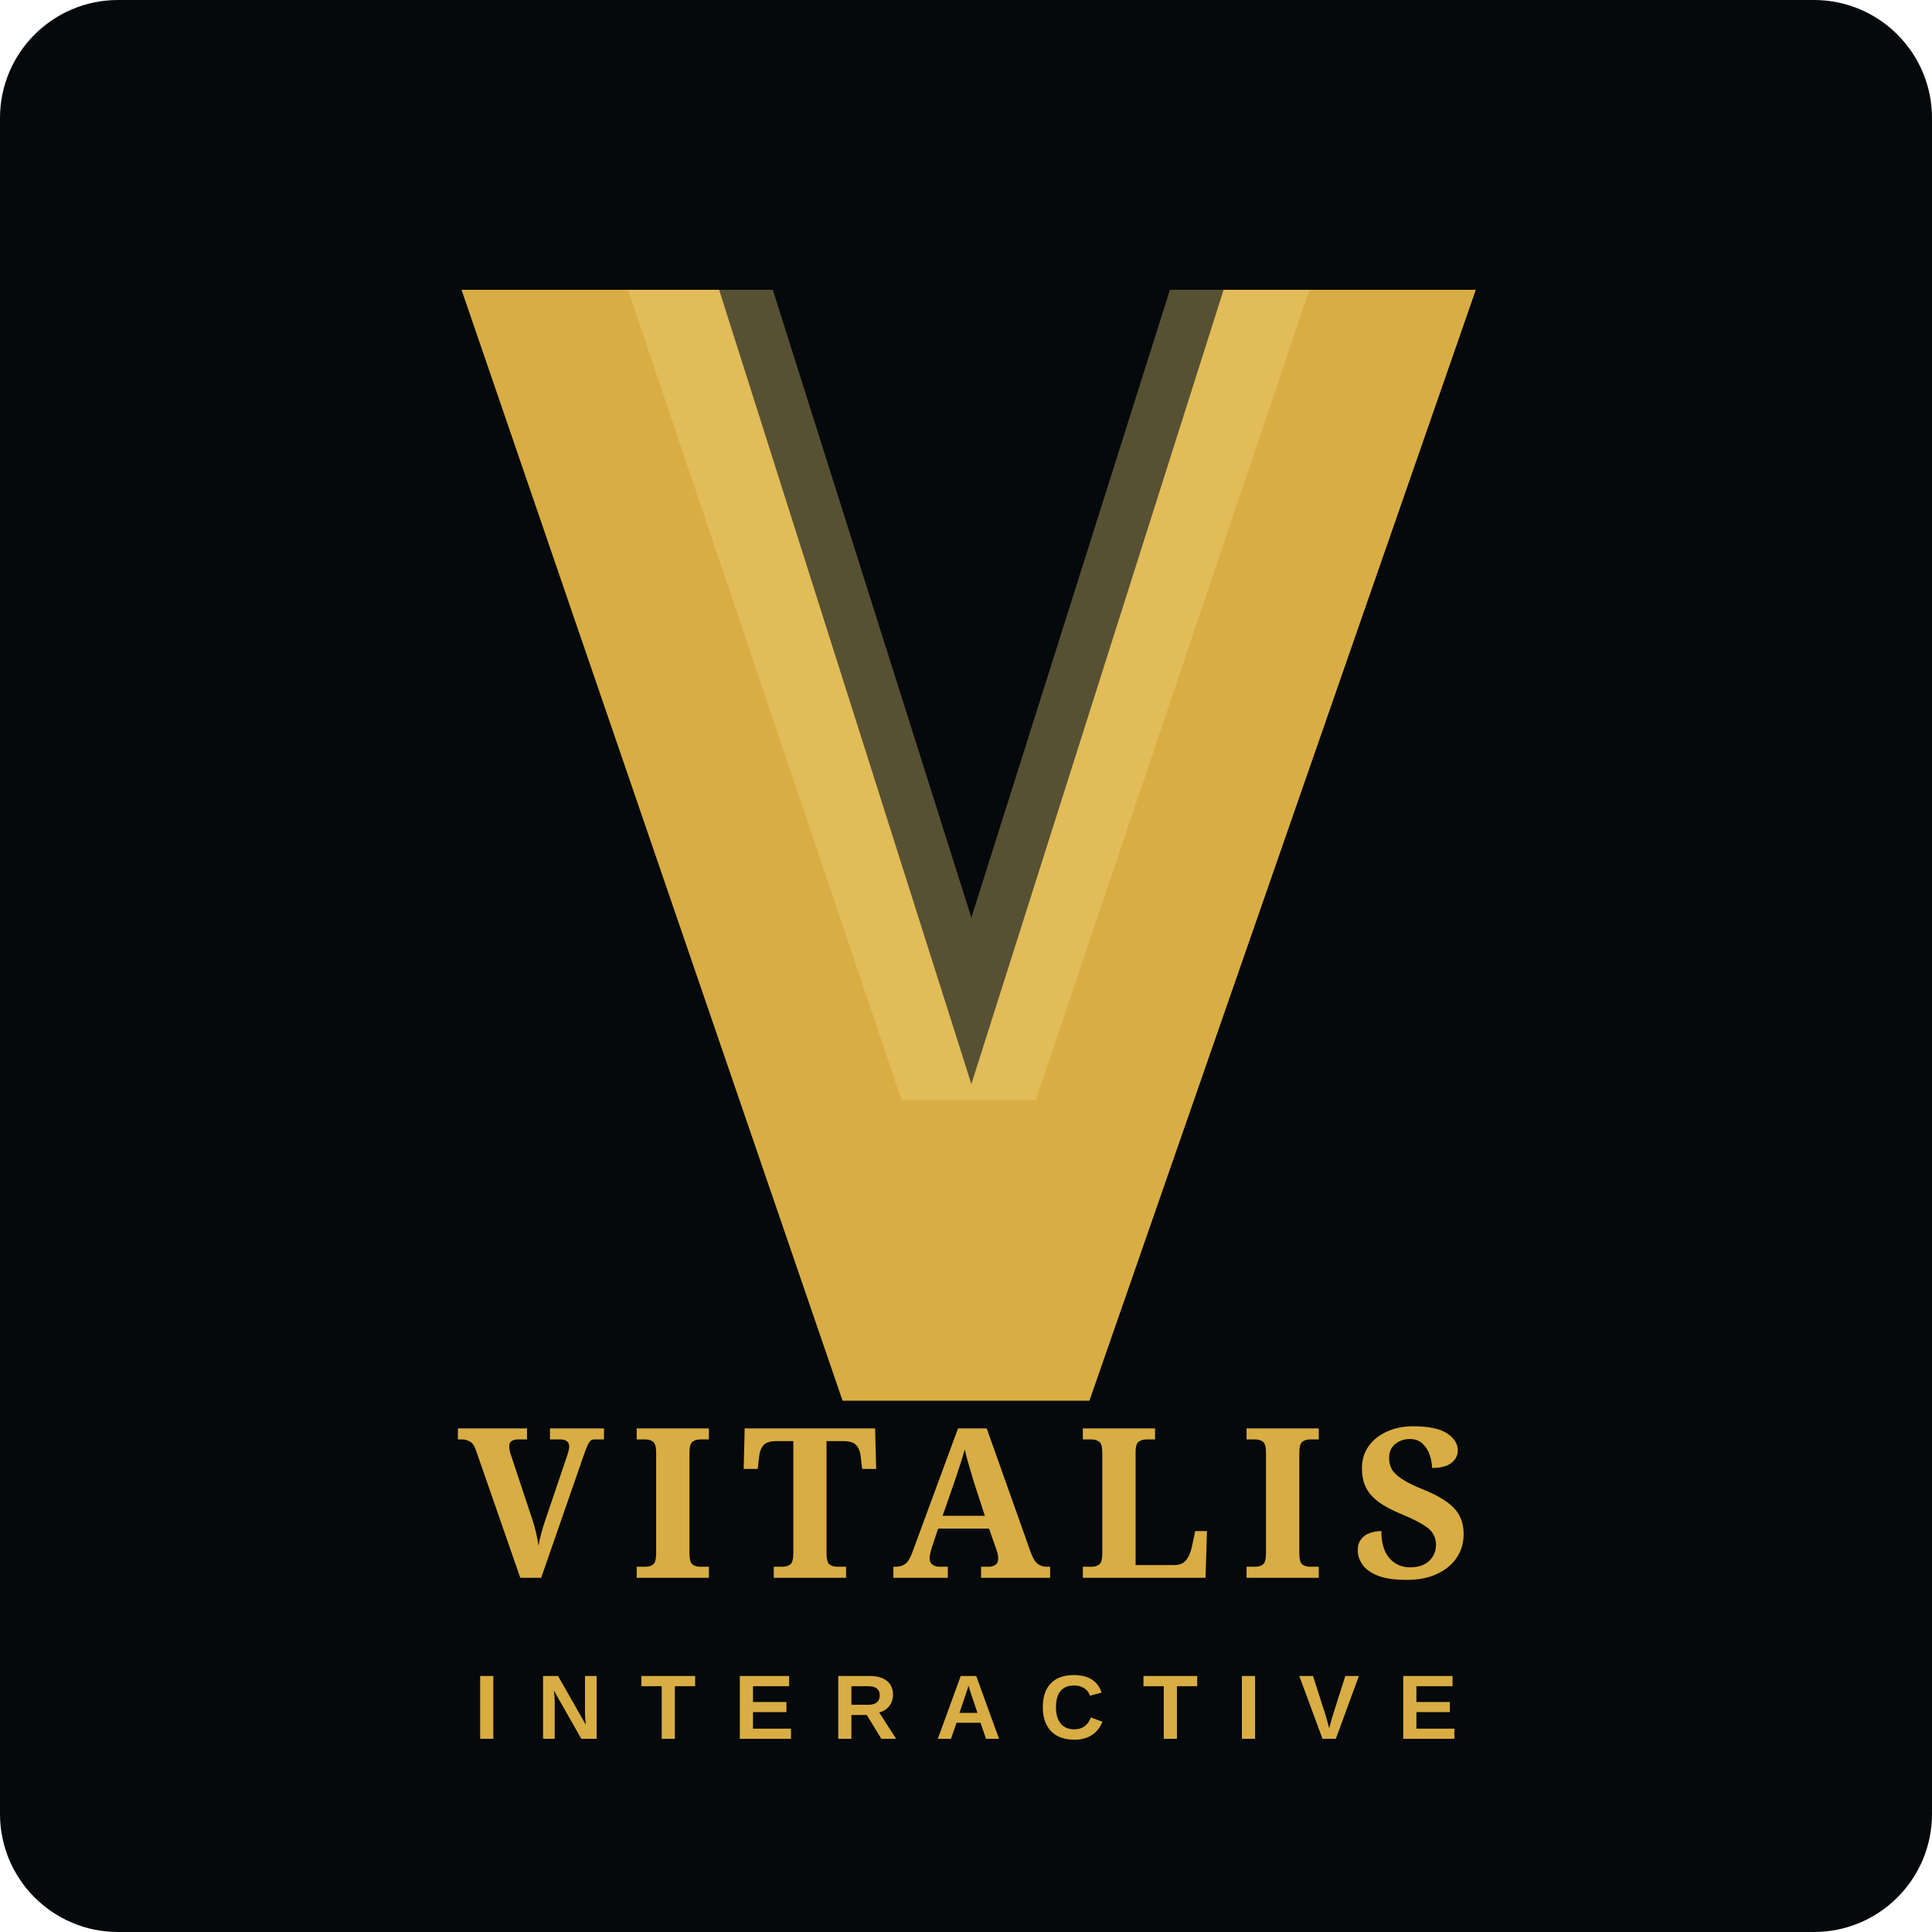
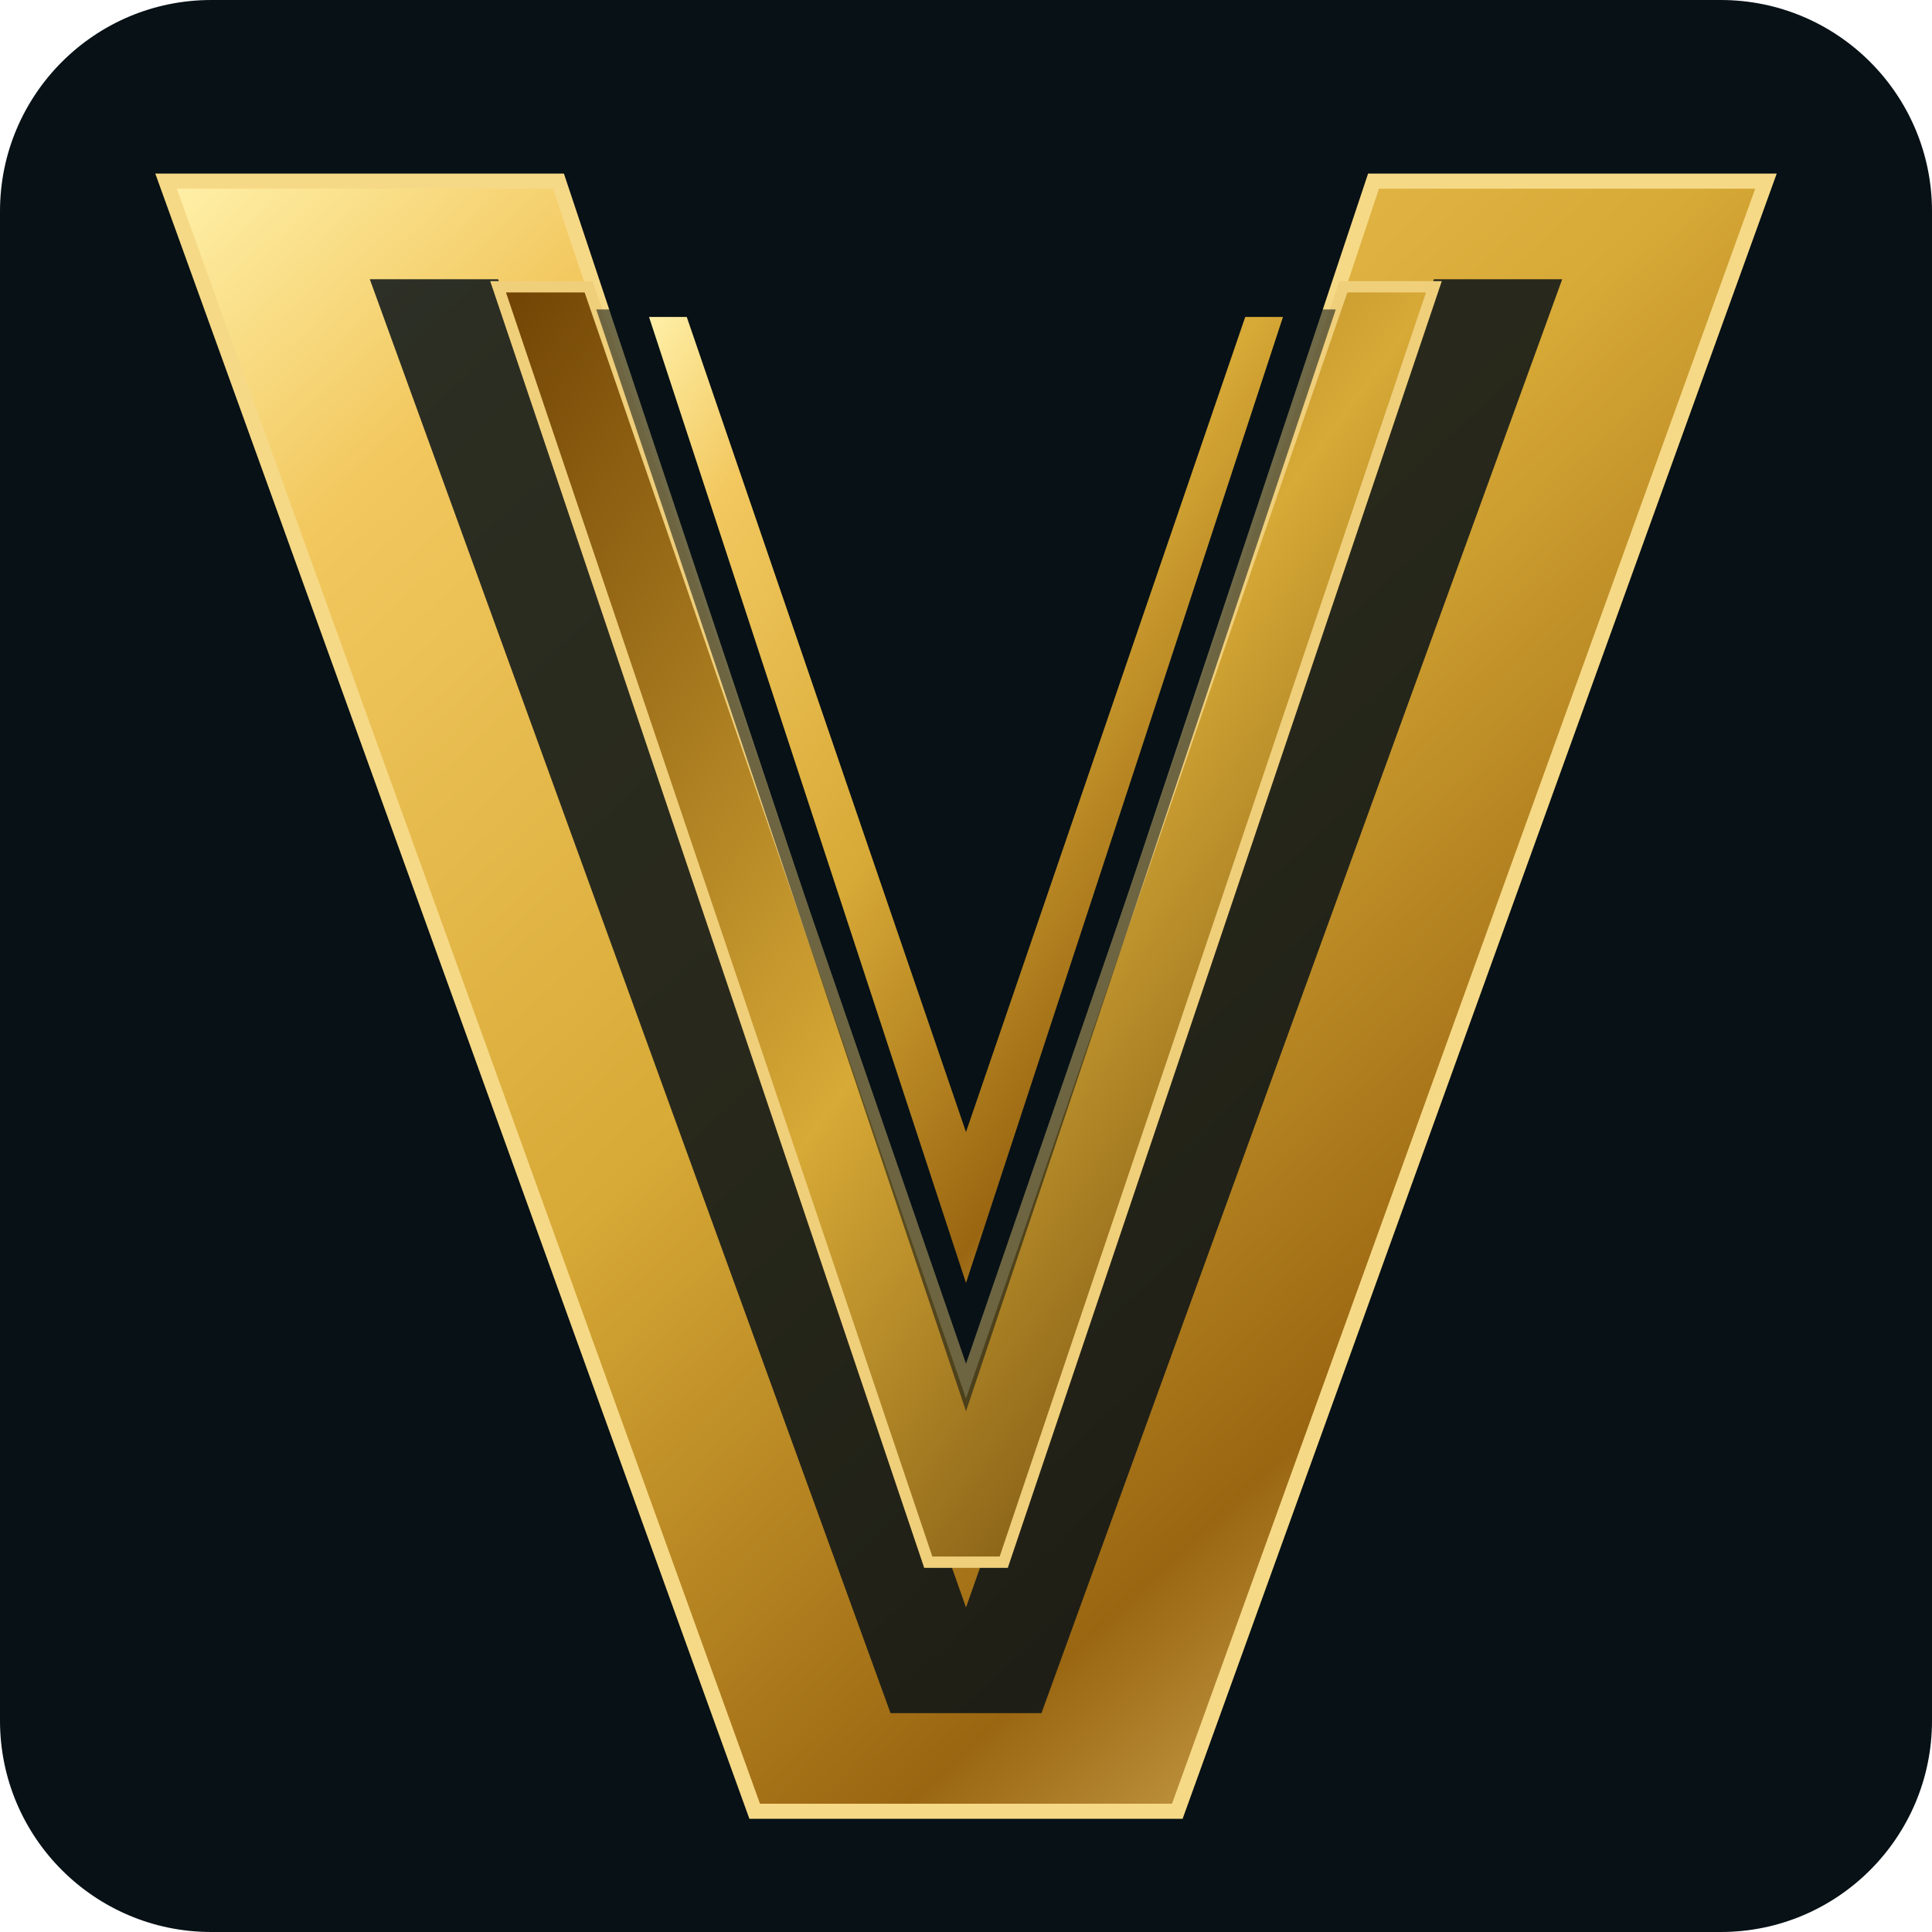
- <svg xmlns="http://www.w3.org/2000/svg" viewBox="0 0 360 360" role="img" aria-labelledby="title desc">
-   <rect width="360" height="360" rx="22" fill="#05090b" />
-   <path d="M86 54h48l47 148 47-148h47l-72 207h-46L86 54z" fill="#d8ad43" />
-   <path d="M117 54h27l37 117 37-117h26l-51 151h-25L117 54z" fill="#f2d77e" opacity=".35" />
-   <text x="180" y="294" fill="#d8ad43" text-anchor="middle" font-family="Georgia,serif" font-size="39" font-weight="700" letter-spacing="5">VITALIS</text>
-   <text x="180" y="324" fill="#d8ad43" text-anchor="middle" font-family="Arial,sans-serif" font-size="17" font-weight="700" letter-spacing="7">INTERACTIVE</text>
+ <svg xmlns="http://www.w3.org/2000/svg" viewBox="0 0 256 256" role="img" aria-labelledby="title desc">
+   <defs>
+     <linearGradient id="gold" x1="0" y1="0" x2="0.9" y2="1">
+       <stop offset="0" stop-color="#fff0a8" />
+       <stop offset="0.16" stop-color="#f2c85f" />
+       <stop offset="0.48" stop-color="#d7a936" />
+       <stop offset="0.78" stop-color="#9a6611" />
+       <stop offset="1" stop-color="#f0cf7b" />
+     </linearGradient>
+     <linearGradient id="goldDark" x1="0" y1="0" x2="1" y2="1">
+       <stop offset="0" stop-color="#704304" />
+       <stop offset="0.5" stop-color="#d7a936" />
+       <stop offset="1" stop-color="#4f2d00" />
+     </linearGradient>
+   </defs>
+   <rect width="256" height="256" rx="28" fill="#071116" />
+   <path d="M22 24h52l54 162 54-162h52l-78 216h-56z" fill="url(#gold)" stroke="#f6d986" stroke-width="2" />
+   <path d="M49 37h17l62 176 62-176h17l-69 190h-20z" fill="#071116" opacity=".84" />
+   <path d="M66 38h12l50 145 50-145h12l-57 169h-10z" fill="url(#goldDark)" stroke="#f0cf7b" stroke-width="1.5" />
+   <path d="M79 41h5l44 126 44-126h5l-49 146z" fill="#071116" opacity=".56" />
+   <path d="M86 42h5l37 108 37-108h5l-42 128z" fill="url(#gold)" />
</svg>
